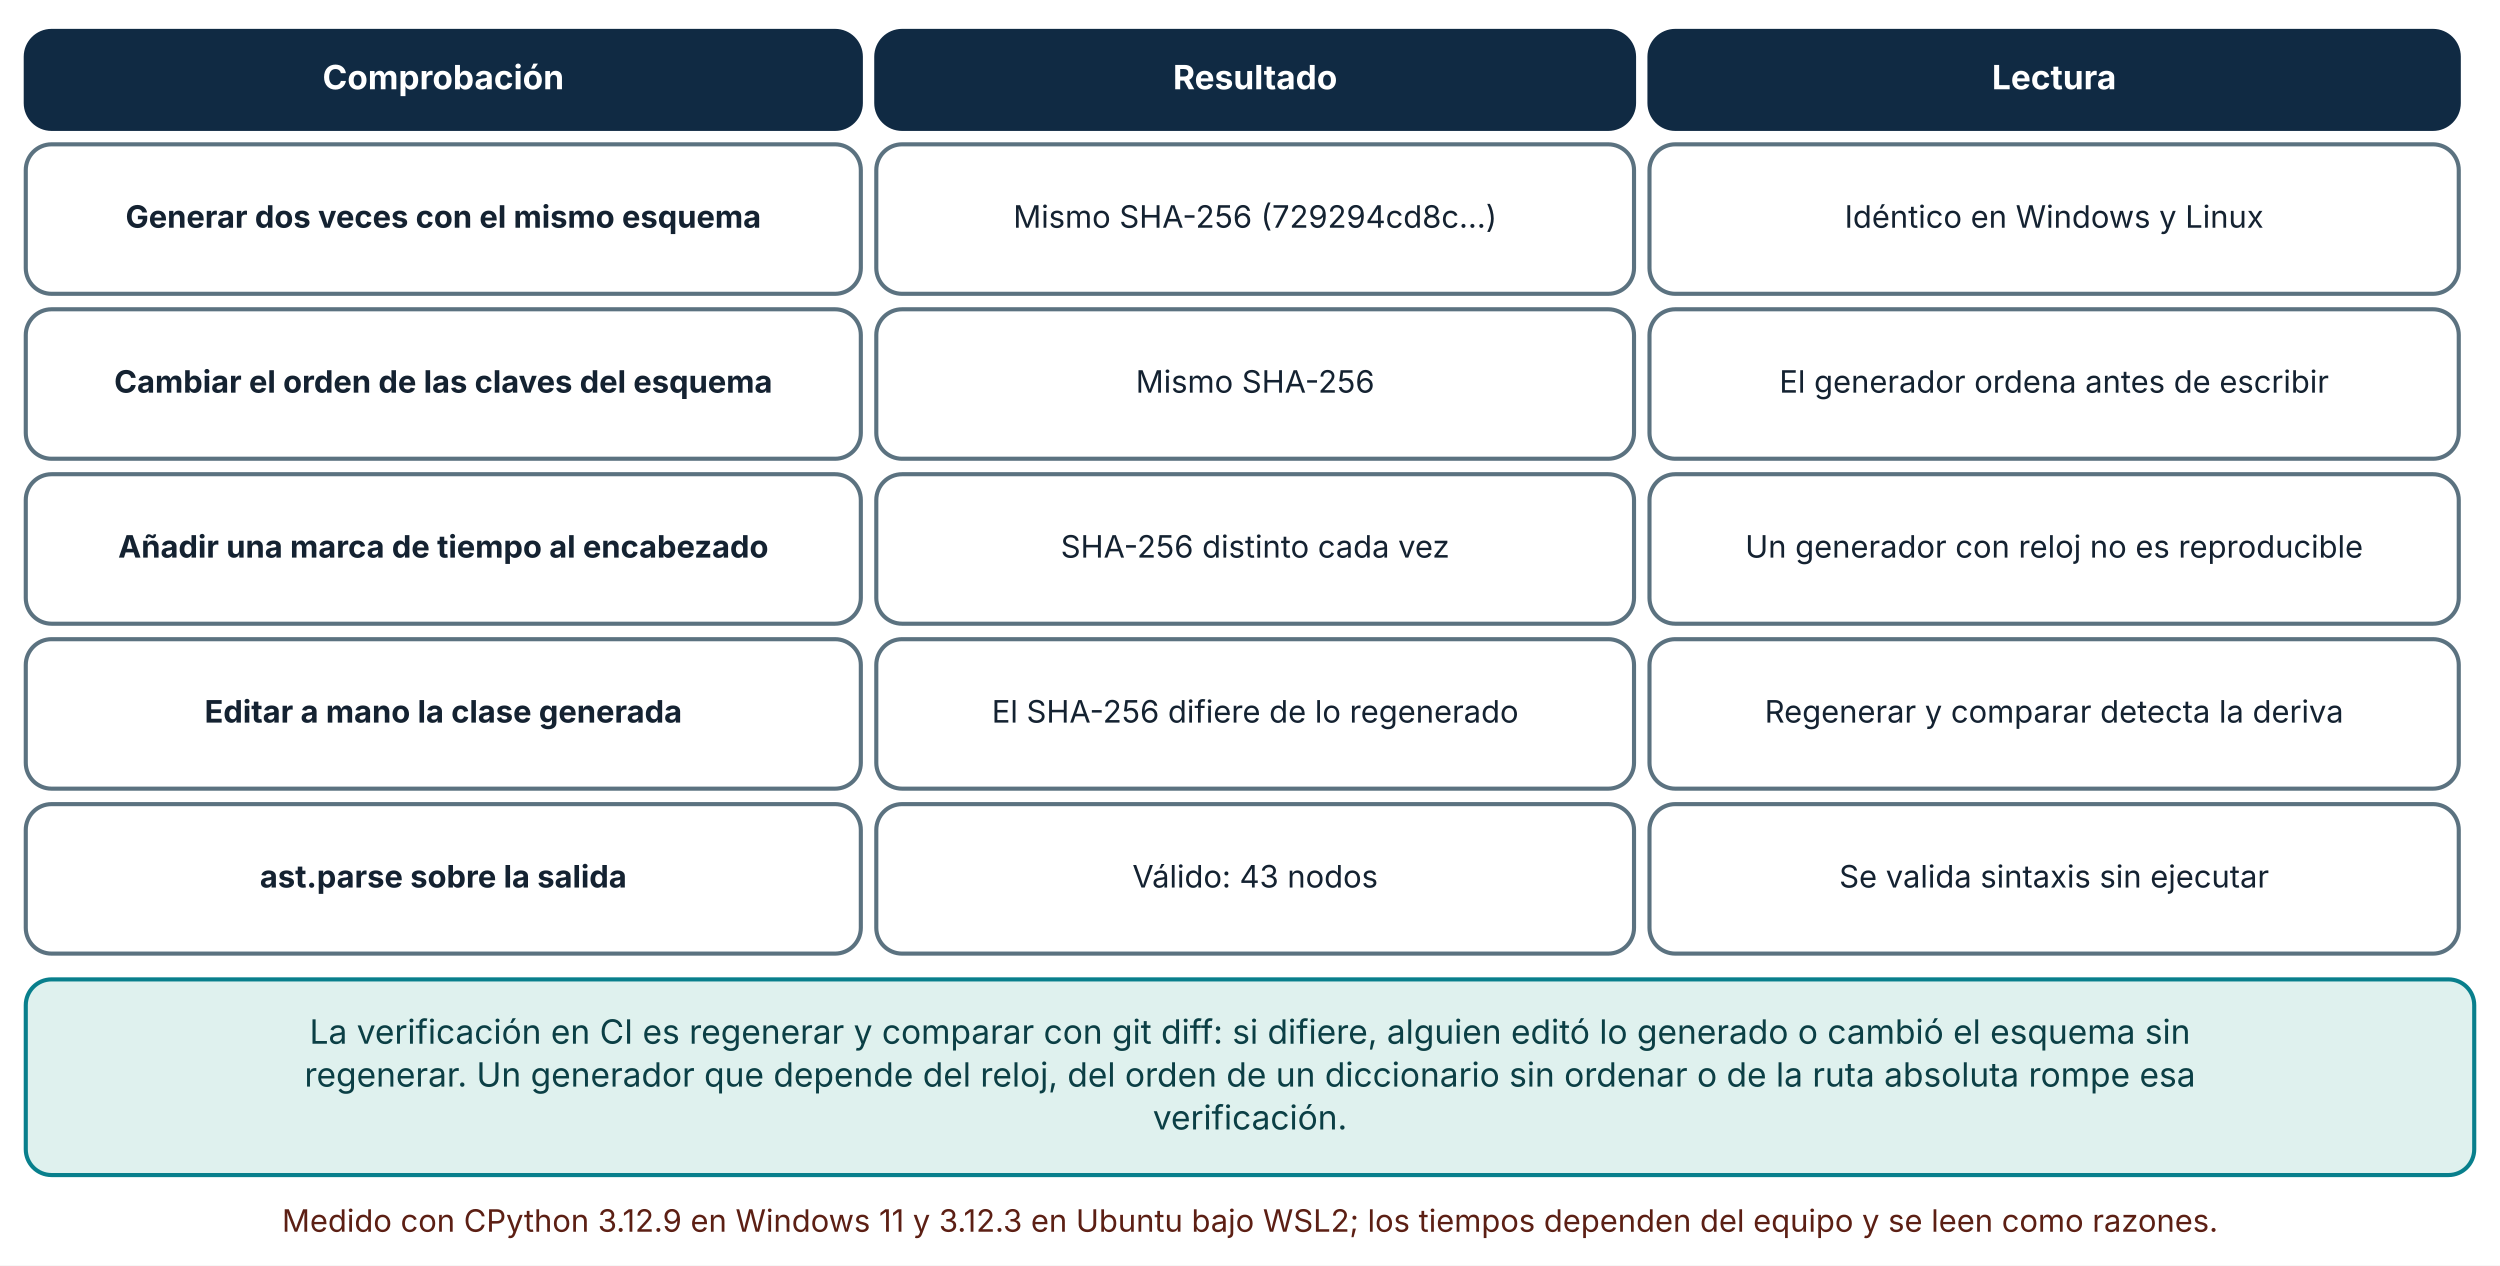
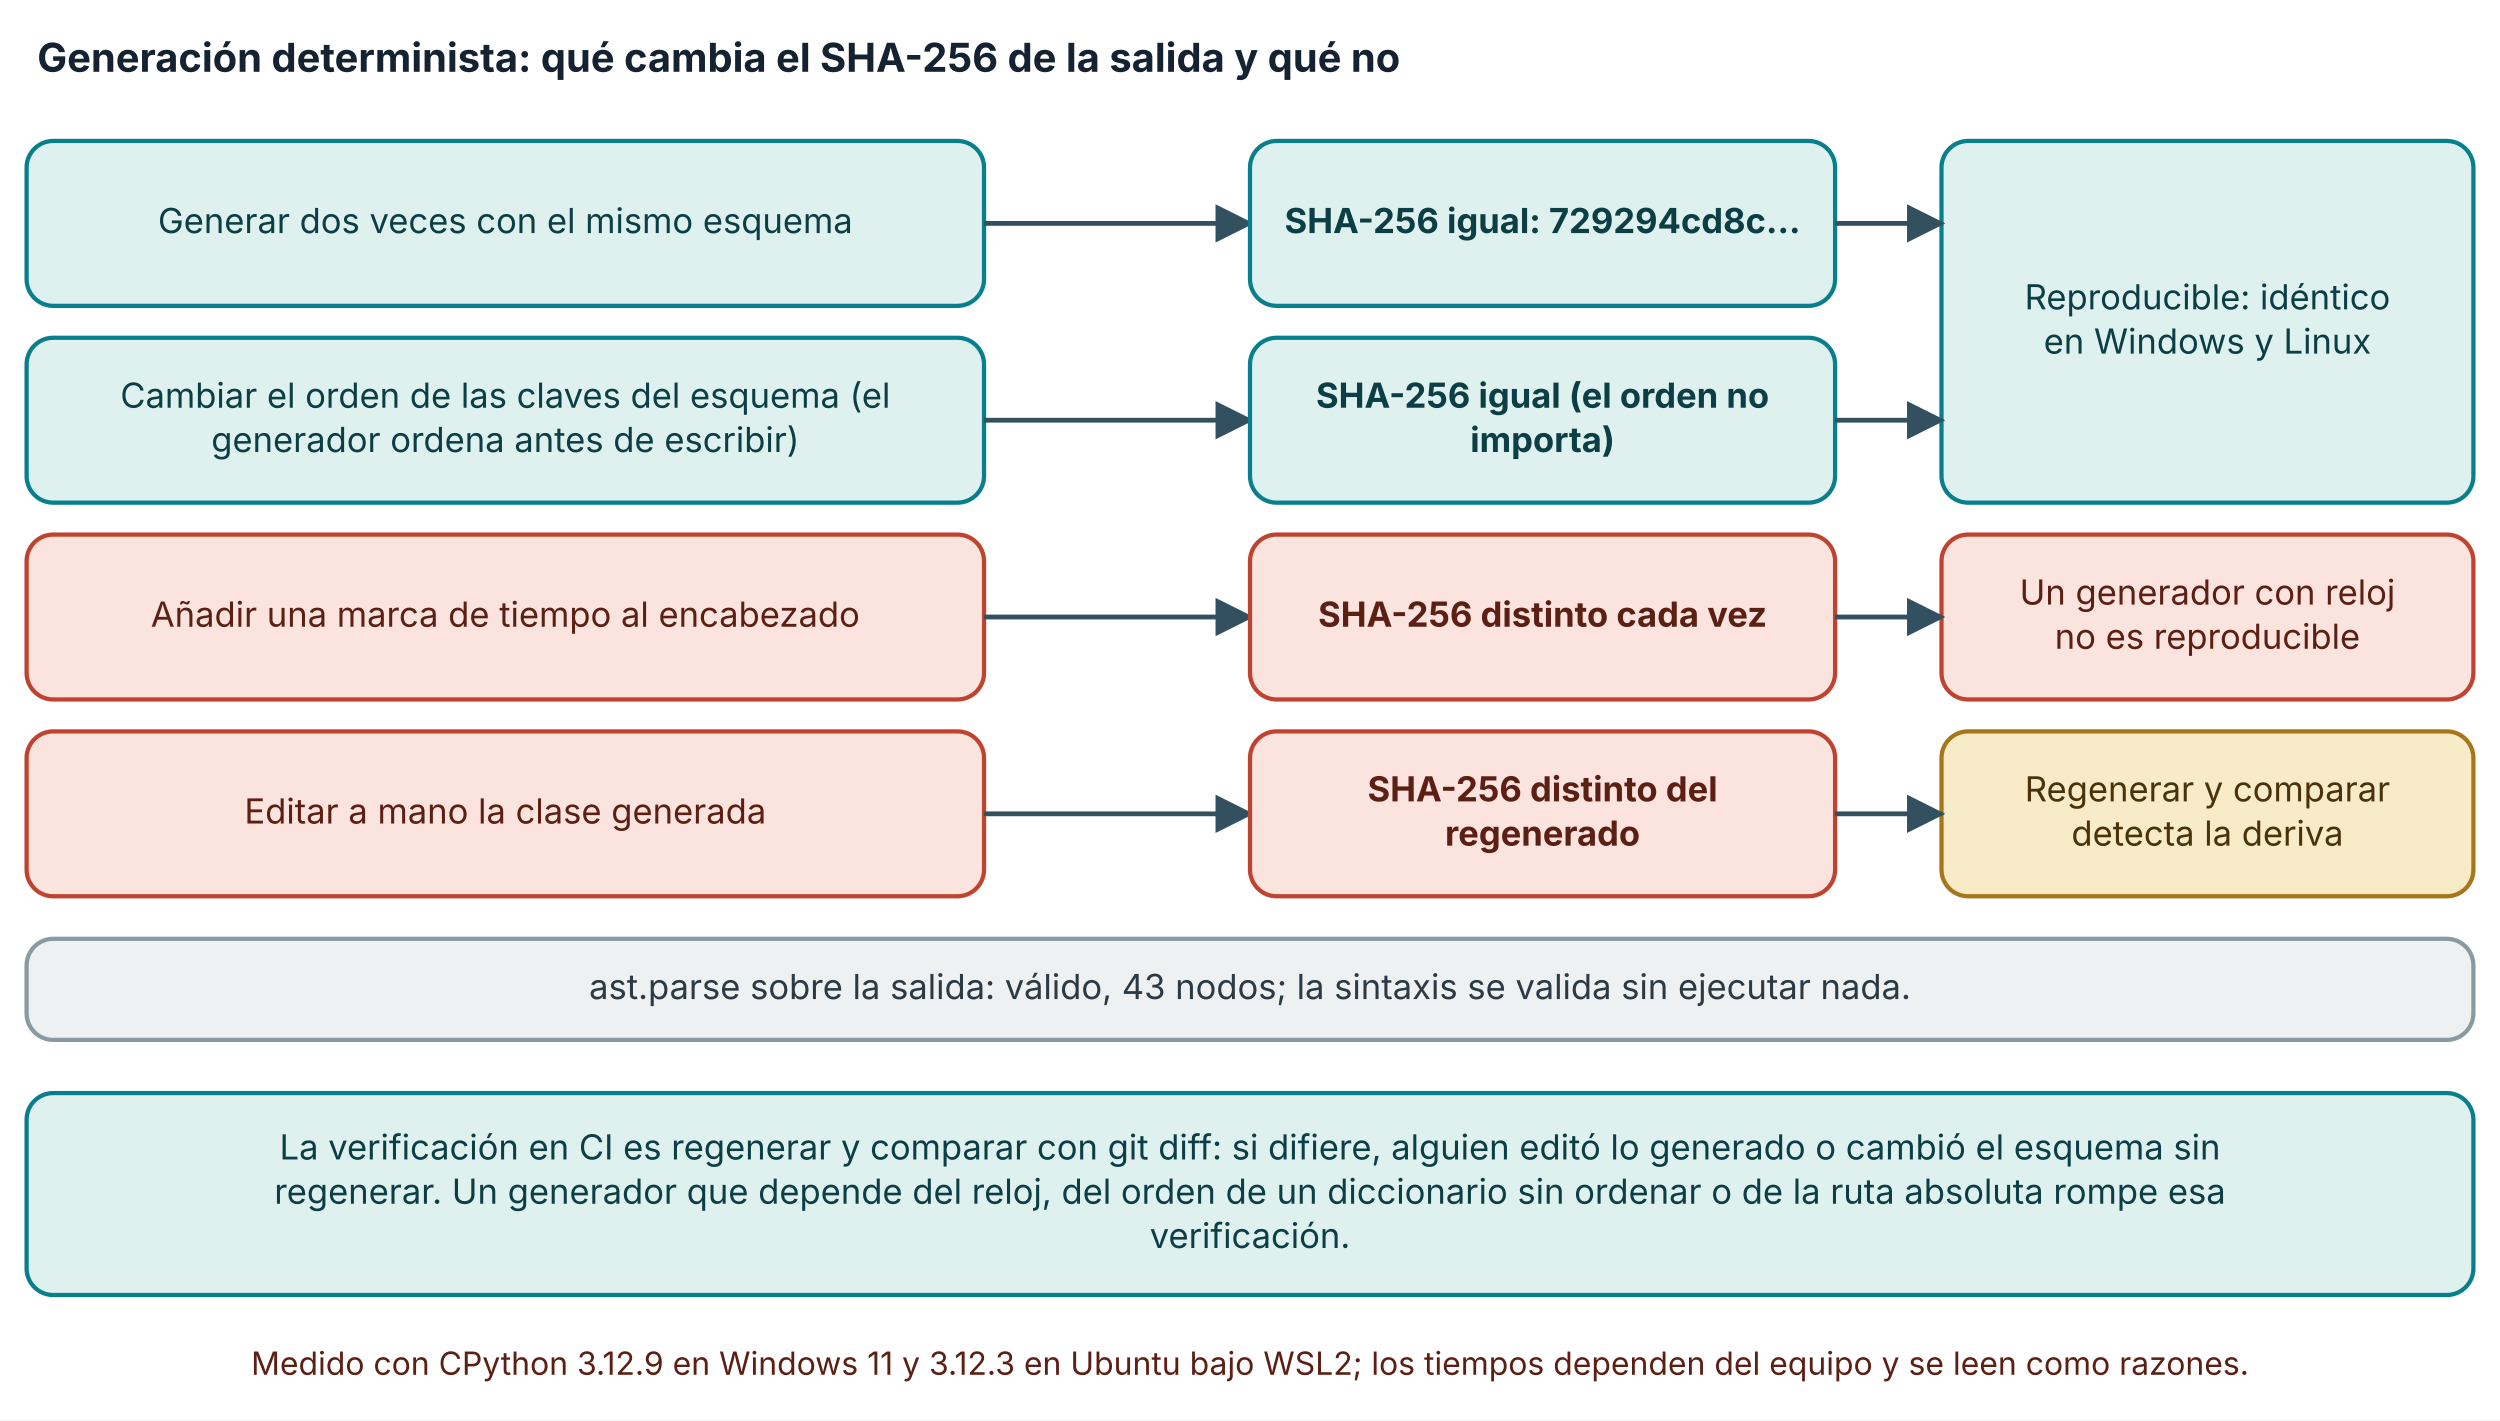
- <svg xmlns="http://www.w3.org/2000/svg" viewBox="0 0 970 491" width="970" height="491" role="img" aria-labelledby="t d" font-family="Inter, 'Segoe UI', system-ui, -apple-system, sans-serif">
+ <svg xmlns="http://www.w3.org/2000/svg" viewBox="0 0 940 534" width="940" height="534" role="img" aria-labelledby="t d" font-family="Inter, 'Segoe UI', system-ui, -apple-system, sans-serif">
  <defs>
    <marker id="arrow" viewBox="0 0 10 10" refX="9" refY="5" markerWidth="8" markerHeight="8" orient="auto-start-reverse">
      <path d="M0,0 L10,5 L0,10 z" fill="#32505f" />
    </marker>
    <marker id="arrow-coral" viewBox="0 0 10 10" refX="9" refY="5" markerWidth="8" markerHeight="8" orient="auto-start-reverse">
      <path d="M0,0 L10,5 L0,10 z" fill="#c0432f" />
    </marker>
  </defs>
-   <rect width="970" height="491" fill="#ffffff" />
-   <rect x="10" y="12" width="324" height="38" rx="10" fill="#102a43" stroke="#102a43" stroke-width="1.6" />
-   <text x="172" y="34.64" font-size="13" text-anchor="middle" font-weight="700" fill="#ffffff">
-     <tspan x="172" dy="0">Comprobación</tspan>
+   <rect width="940" height="534" fill="#ffffff" />
+   <text x="14" y="27" font-size="15" text-anchor="start" font-weight="700" fill="#142231">
+     <tspan x="14" dy="0">Generación determinista: qué cambia el SHA-256 de la salida y qué no</tspan>
  </text>
-   <rect x="340" y="12" width="294" height="38" rx="10" fill="#102a43" stroke="#102a43" stroke-width="1.6" />
-   <text x="487" y="34.64" font-size="13" text-anchor="middle" font-weight="700" fill="#ffffff">
-     <tspan x="487" dy="0">Resultado</tspan>
+   <rect x="10" y="53" width="360" height="62" rx="10" fill="#dff1ee" stroke="#087f8c" stroke-width="1.6" />
+   <text x="190" y="87.64" font-size="13" text-anchor="middle" font-weight="400" fill="#0b3f45">
+     <tspan x="190" dy="0">Generar dos veces con el mismo esquema</tspan>
  </text>
-   <rect x="640" y="12" width="314" height="38" rx="10" fill="#102a43" stroke="#102a43" stroke-width="1.6" />
-   <text x="797" y="34.64" font-size="13" text-anchor="middle" font-weight="700" fill="#ffffff">
-     <tspan x="797" dy="0">Lectura</tspan>
+   <polyline points="370,84 470,84" fill="none" stroke="#32505f" stroke-width="1.8" marker-end="url(#arrow)" />
+   <rect x="10" y="127" width="360" height="62" rx="10" fill="#dff1ee" stroke="#087f8c" stroke-width="1.6" />
+   <text x="190" y="153.32" font-size="13" text-anchor="middle" font-weight="400" fill="#0b3f45">
+     <tspan x="190" dy="0">Cambiar el orden de las claves del esquema (el</tspan>
  </text>
-   <rect x="10" y="56" width="324" height="58" rx="10" fill="#ffffff" stroke="#5b7280" stroke-width="1.6" />
-   <text x="172" y="88.36" font-size="12" text-anchor="middle" font-weight="700" fill="#142231">
-     <tspan x="172" dy="0">Generar dos veces con el mismo esquema</tspan>
+   <text x="190" y="169.96" font-size="13" text-anchor="middle" font-weight="400" fill="#0b3f45">
+     <tspan x="190" dy="0">generador ordena antes de escribir)</tspan>
  </text>
-   <rect x="340" y="56" width="294" height="58" rx="10" fill="#ffffff" stroke="#5b7280" stroke-width="1.6" />
-   <text x="487" y="88.36" font-size="12" text-anchor="middle" font-weight="400" fill="#142231">
-     <tspan x="487" dy="0">Mismo SHA-256 (729294cd8c…)</tspan>
+   <polyline points="370,158 470,158" fill="none" stroke="#32505f" stroke-width="1.8" marker-end="url(#arrow)" />
+   <rect x="10" y="201" width="360" height="62" rx="10" fill="#fbe4de" stroke="#c0432f" stroke-width="1.6" />
+   <text x="190" y="235.64" font-size="13" text-anchor="middle" font-weight="400" fill="#5c1f14">
+     <tspan x="190" dy="0">Añadir una marca de tiempo al encabezado</tspan>
  </text>
-   <rect x="640" y="56" width="314" height="58" rx="10" fill="#ffffff" stroke="#5b7280" stroke-width="1.6" />
-   <text x="797" y="88.36" font-size="12" text-anchor="middle" font-weight="400" fill="#142231">
-     <tspan x="797" dy="0">Idéntico en Windows y Linux</tspan>
+   <polyline points="370,232 470,232" fill="none" stroke="#32505f" stroke-width="1.8" marker-end="url(#arrow)" />
+   <rect x="10" y="275" width="360" height="62" rx="10" fill="#fbe4de" stroke="#c0432f" stroke-width="1.6" />
+   <text x="190" y="309.64" font-size="13" text-anchor="middle" font-weight="400" fill="#5c1f14">
+     <tspan x="190" dy="0">Editar a mano la clase generada</tspan>
  </text>
-   <rect x="10" y="120" width="324" height="58" rx="10" fill="#ffffff" stroke="#5b7280" stroke-width="1.6" />
-   <text x="172" y="152.36" font-size="12" text-anchor="middle" font-weight="700" fill="#142231">
-     <tspan x="172" dy="0">Cambiar el orden de las claves del esquema</tspan>
+   <polyline points="370,306 470,306" fill="none" stroke="#32505f" stroke-width="1.8" marker-end="url(#arrow)" />
+   <rect x="470" y="53" width="220" height="62" rx="10" fill="#dff1ee" stroke="#087f8c" stroke-width="1.6" />
+   <text x="580" y="87.64" font-size="13" text-anchor="middle" font-weight="700" fill="#0b3f45">
+     <tspan x="580" dy="0">SHA-256 igual: 729294cd8c…</tspan>
  </text>
-   <rect x="340" y="120" width="294" height="58" rx="10" fill="#ffffff" stroke="#5b7280" stroke-width="1.6" />
-   <text x="487" y="152.36" font-size="12" text-anchor="middle" font-weight="400" fill="#142231">
-     <tspan x="487" dy="0">Mismo SHA-256</tspan>
+   <rect x="470" y="127" width="220" height="62" rx="10" fill="#dff1ee" stroke="#087f8c" stroke-width="1.6" />
+   <text x="580" y="153.32" font-size="13" text-anchor="middle" font-weight="700" fill="#0b3f45">
+     <tspan x="580" dy="0">SHA-256 igual (el orden no</tspan>
  </text>
-   <rect x="640" y="120" width="314" height="58" rx="10" fill="#ffffff" stroke="#5b7280" stroke-width="1.6" />
-   <text x="797" y="152.36" font-size="12" text-anchor="middle" font-weight="400" fill="#142231">
-     <tspan x="797" dy="0">El generador ordena antes de escribir</tspan>
+   <text x="580" y="169.96" font-size="13" text-anchor="middle" font-weight="700" fill="#0b3f45">
+     <tspan x="580" dy="0">importa)</tspan>
  </text>
-   <rect x="10" y="184" width="324" height="58" rx="10" fill="#ffffff" stroke="#5b7280" stroke-width="1.6" />
-   <text x="172" y="216.36" font-size="12" text-anchor="middle" font-weight="700" fill="#142231">
-     <tspan x="172" dy="0">Añadir una marca de tiempo al encabezado</tspan>
+   <rect x="470" y="201" width="220" height="62" rx="10" fill="#fbe4de" stroke="#c0432f" stroke-width="1.6" />
+   <text x="580" y="235.64" font-size="13" text-anchor="middle" font-weight="700" fill="#5c1f14">
+     <tspan x="580" dy="0">SHA-256 distinto cada vez</tspan>
  </text>
-   <rect x="340" y="184" width="294" height="58" rx="10" fill="#ffffff" stroke="#5b7280" stroke-width="1.6" />
-   <text x="487" y="216.36" font-size="12" text-anchor="middle" font-weight="400" fill="#142231">
-     <tspan x="487" dy="0">SHA-256 distinto cada vez</tspan>
+   <rect x="470" y="275" width="220" height="62" rx="10" fill="#fbe4de" stroke="#c0432f" stroke-width="1.6" />
+   <text x="580" y="301.32" font-size="13" text-anchor="middle" font-weight="700" fill="#5c1f14">
+     <tspan x="580" dy="0">SHA-256 distinto del</tspan>
  </text>
-   <rect x="640" y="184" width="314" height="58" rx="10" fill="#ffffff" stroke="#5b7280" stroke-width="1.6" />
-   <text x="797" y="216.36" font-size="12" text-anchor="middle" font-weight="400" fill="#142231">
-     <tspan x="797" dy="0">Un generador con reloj no es reproducible</tspan>
+   <text x="580" y="317.96" font-size="13" text-anchor="middle" font-weight="700" fill="#5c1f14">
+     <tspan x="580" dy="0">regenerado</tspan>
  </text>
-   <rect x="10" y="248" width="324" height="58" rx="10" fill="#ffffff" stroke="#5b7280" stroke-width="1.6" />
-   <text x="172" y="280.36" font-size="12" text-anchor="middle" font-weight="700" fill="#142231">
-     <tspan x="172" dy="0">Editar a mano la clase generada</tspan>
+   <rect x="730" y="53" width="200" height="136" rx="10" fill="#dff1ee" stroke="#087f8c" stroke-width="1.6" />
+   <text x="830" y="116.32" font-size="13" text-anchor="middle" font-weight="400" fill="#0b3f45">
+     <tspan x="830" dy="0">Reproducible: idéntico</tspan>
  </text>
-   <rect x="340" y="248" width="294" height="58" rx="10" fill="#ffffff" stroke="#5b7280" stroke-width="1.6" />
-   <text x="487" y="280.36" font-size="12" text-anchor="middle" font-weight="400" fill="#142231">
-     <tspan x="487" dy="0">El SHA-256 difiere de lo regenerado</tspan>
+   <text x="830" y="132.96" font-size="13" text-anchor="middle" font-weight="400" fill="#0b3f45">
+     <tspan x="830" dy="0">en Windows y Linux</tspan>
  </text>
-   <rect x="640" y="248" width="314" height="58" rx="10" fill="#ffffff" stroke="#5b7280" stroke-width="1.6" />
-   <text x="797" y="280.36" font-size="12" text-anchor="middle" font-weight="400" fill="#142231">
-     <tspan x="797" dy="0">Regenerar y comparar detecta la deriva</tspan>
+   <rect x="730" y="201" width="200" height="62" rx="10" fill="#fbe4de" stroke="#c0432f" stroke-width="1.6" />
+   <text x="830" y="227.32" font-size="13" text-anchor="middle" font-weight="400" fill="#5c1f14">
+     <tspan x="830" dy="0">Un generador con reloj</tspan>
  </text>
-   <rect x="10" y="312" width="324" height="58" rx="10" fill="#ffffff" stroke="#5b7280" stroke-width="1.6" />
-   <text x="172" y="344.36" font-size="12" text-anchor="middle" font-weight="700" fill="#142231">
-     <tspan x="172" dy="0">ast.parse sobre la salida</tspan>
+   <text x="830" y="243.96" font-size="13" text-anchor="middle" font-weight="400" fill="#5c1f14">
+     <tspan x="830" dy="0">no es reproducible</tspan>
  </text>
-   <rect x="340" y="312" width="294" height="58" rx="10" fill="#ffffff" stroke="#5b7280" stroke-width="1.6" />
-   <text x="487" y="344.36" font-size="12" text-anchor="middle" font-weight="400" fill="#142231">
-     <tspan x="487" dy="0">Válido: 43 nodos</tspan>
+   <rect x="730" y="275" width="200" height="62" rx="10" fill="#f7ebc8" stroke="#a8761a" stroke-width="1.6" />
+   <text x="830" y="301.32" font-size="13" text-anchor="middle" font-weight="400" fill="#4a3209">
+     <tspan x="830" dy="0">Regenerar y comparar</tspan>
  </text>
-   <rect x="640" y="312" width="314" height="58" rx="10" fill="#ffffff" stroke="#5b7280" stroke-width="1.6" />
-   <text x="797" y="344.36" font-size="12" text-anchor="middle" font-weight="400" fill="#142231">
-     <tspan x="797" dy="0">Se valida sintaxis sin ejecutar</tspan>
+   <text x="830" y="317.96" font-size="13" text-anchor="middle" font-weight="400" fill="#4a3209">
+     <tspan x="830" dy="0">detecta la deriva</tspan>
  </text>
-   <rect x="10" y="380" width="950" height="75.92" rx="10" fill="#dff1ee" stroke="#087f8c" stroke-width="1.6" />
-   <text x="485" y="404.96" font-size="13" text-anchor="middle" font-weight="400" fill="#0b3f45">
-     <tspan x="485" dy="0">La verificación en CI es regenerar y comparar con git diff: si difiere, alguien editó lo generado o cambió el esquema sin</tspan>
+   <polyline points="690,84 730,84" fill="none" stroke="#32505f" stroke-width="1.8" marker-end="url(#arrow)" />
+   <polyline points="690,158 730,158" fill="none" stroke="#32505f" stroke-width="1.8" marker-end="url(#arrow)" />
+   <polyline points="690,232 730,232" fill="none" stroke="#32505f" stroke-width="1.8" marker-end="url(#arrow)" />
+   <polyline points="690,306 730,306" fill="none" stroke="#32505f" stroke-width="1.8" marker-end="url(#arrow)" />
+   <rect x="10" y="353" width="920" height="38" rx="10" fill="#eef1f2" stroke="#8a9aa3" stroke-width="1.6" />
+   <text x="470" y="375.64" font-size="13" text-anchor="middle" font-weight="400" fill="#2b3a44">
+     <tspan x="470" dy="0">ast.parse sobre la salida: válido, 43 nodos; la sintaxis se valida sin ejecutar nada.</tspan>
  </text>
-   <text x="485" y="421.6" font-size="13" text-anchor="middle" font-weight="400" fill="#0b3f45">
-     <tspan x="485" dy="0">regenerar. Un generador que depende del reloj, del orden de un diccionario sin ordenar o de la ruta absoluta rompe esa</tspan>
+   <rect x="10" y="411" width="920" height="75.92" rx="10" fill="#dff1ee" stroke="#087f8c" stroke-width="1.6" />
+   <text x="470" y="435.96" font-size="13" text-anchor="middle" font-weight="400" fill="#0b3f45">
+     <tspan x="470" dy="0">La verificación en CI es regenerar y comparar con git diff: si difiere, alguien editó lo generado o cambió el esquema sin</tspan>
  </text>
-   <text x="485" y="438.24" font-size="13" text-anchor="middle" font-weight="400" fill="#0b3f45">
-     <tspan x="485" dy="0">verificación.</tspan>
+   <text x="470" y="452.6" font-size="13" text-anchor="middle" font-weight="400" fill="#0b3f45">
+     <tspan x="470" dy="0">regenerar. Un generador que depende del reloj, del orden de un diccionario sin ordenar o de la ruta absoluta rompe esa</tspan>
  </text>
-   <text x="485" y="477.92" font-size="12" text-anchor="middle" font-weight="400" fill="#5c1f14">
-     <tspan x="485" dy="0">Medido con CPython 3.12.9 en Windows 11 y 3.12.3 en Ubuntu bajo WSL2; los tiempos dependen del equipo y se leen como razones.</tspan>
+   <text x="470" y="469.24" font-size="13" text-anchor="middle" font-weight="400" fill="#0b3f45">
+     <tspan x="470" dy="0">verificación.</tspan>
+   </text>
+   <text x="470" y="516.92" font-size="12" text-anchor="middle" font-weight="400" fill="#5c1f14">
+     <tspan x="470" dy="0">Medido con CPython 3.12.9 en Windows 11 y 3.12.3 en Ubuntu bajo WSL2; los tiempos dependen del equipo y se leen como razones.</tspan>
  </text>
</svg>
